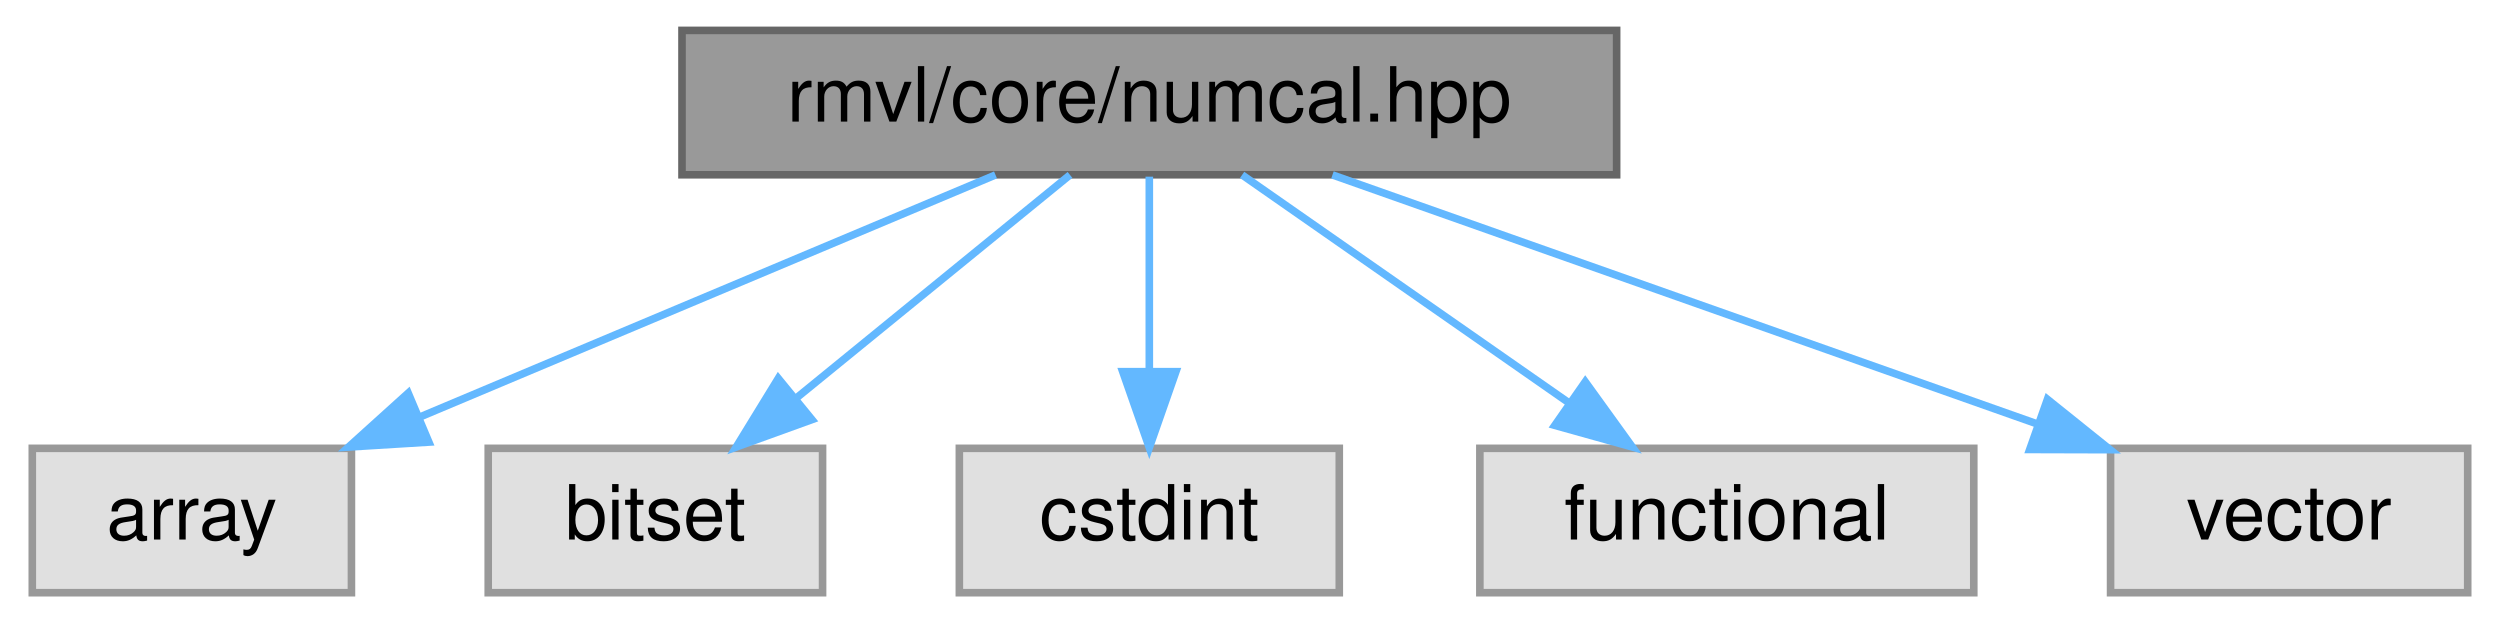
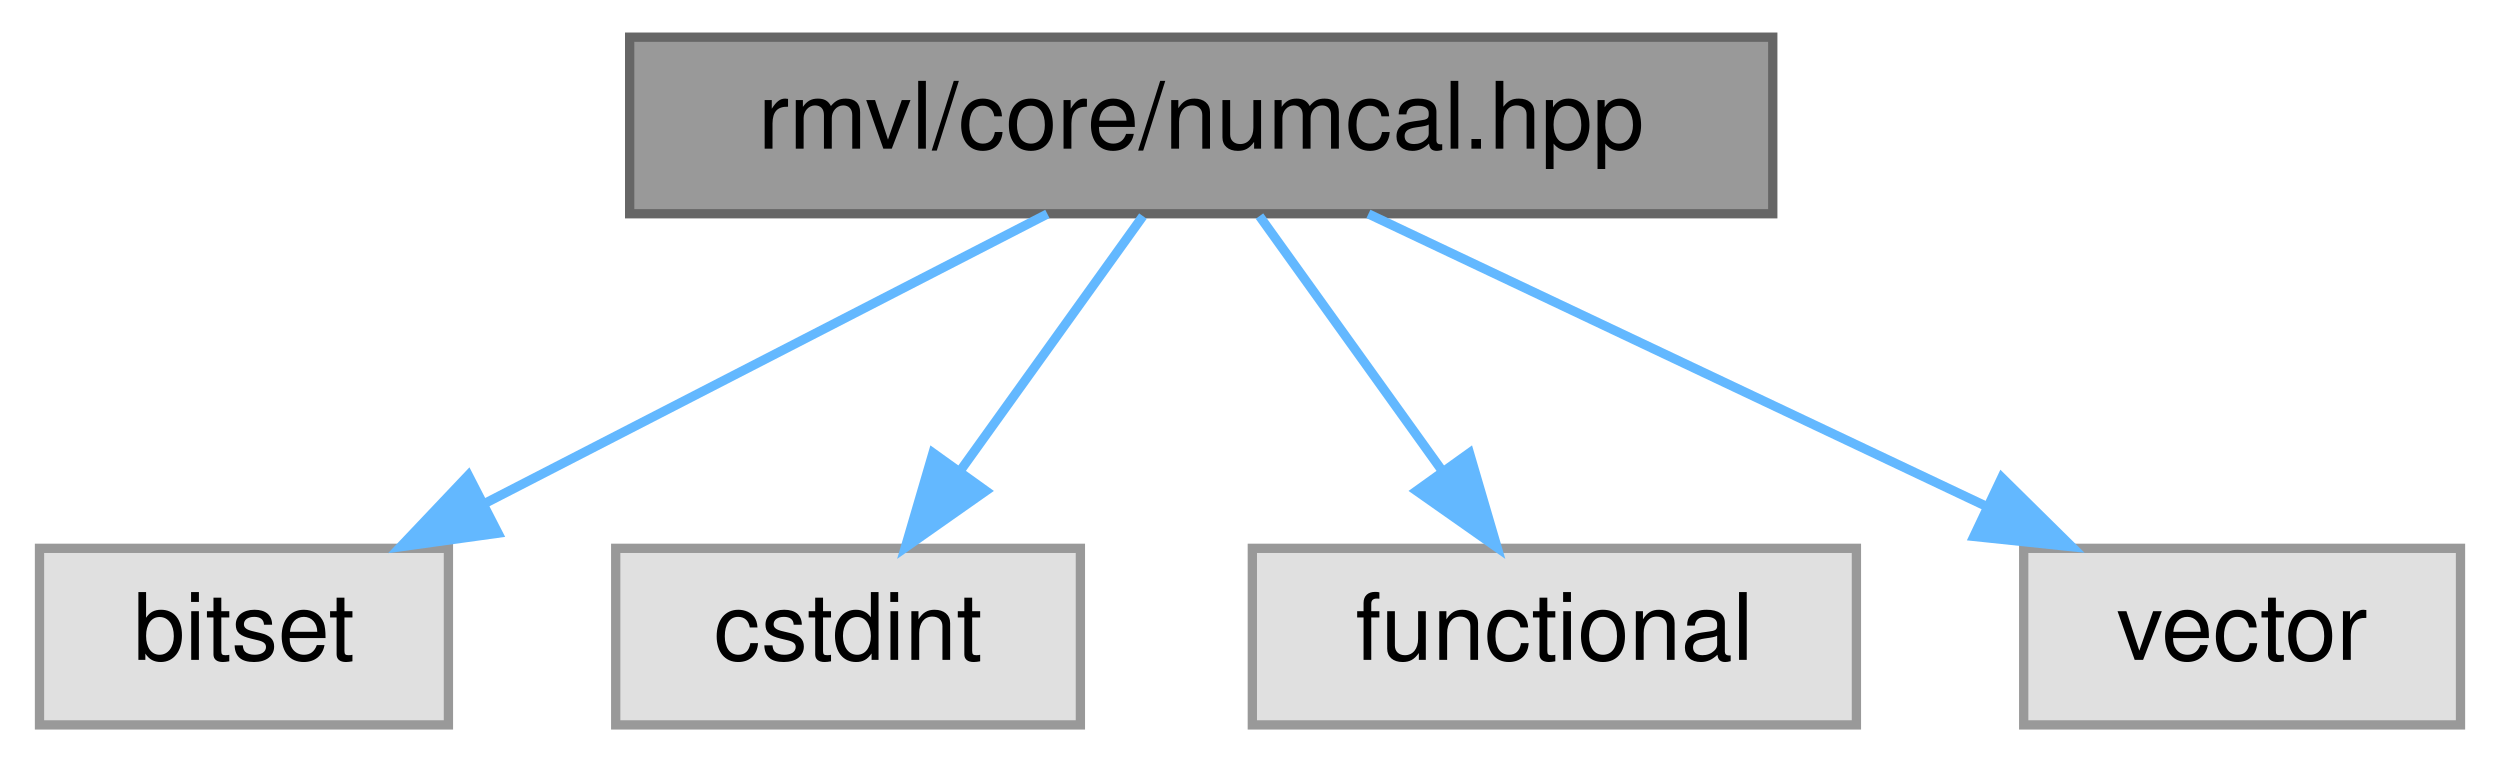
- <svg xmlns="http://www.w3.org/2000/svg" xmlns:xlink="http://www.w3.org/1999/xlink" width="329pt" height="82pt" viewBox="0.00 0.00 328.50 82.00">
+ <svg xmlns="http://www.w3.org/2000/svg" xmlns:xlink="http://www.w3.org/1999/xlink" width="269pt" height="82pt" viewBox="0.00 0.00 268.50 82.00">
  <g id="graph0" class="graph" transform="scale(1 1) rotate(0) translate(4 78)">
    <g id="Node000001" class="node">
      <g id="a_Node000001">
        <a xlink:title="Numerical Calculation Module 数值计算模块">
-           <polygon fill="#999999" stroke="#666666" points="208.5,-74 85.5,-74 85.5,-55 208.5,-55 208.5,-74" />
-           <text text-anchor="middle" x="147" y="-62" font-family="Helvetica,sans-Serif" font-size="10.00">rmvl/core/numcal.hpp</text>
+           <polygon fill="#999999" stroke="#666666" points="186.5,-74 63.5,-74 63.5,-55 186.5,-55 186.5,-74" />
+           <text text-anchor="middle" x="125" y="-62" font-family="Helvetica,sans-Serif" font-size="10.00">rmvl/core/numcal.hpp</text>
        </a>
      </g>
    </g>
    <g id="Node000002" class="node">
      <g id="a_Node000002">
        <a xlink:title=" ">
-           <polygon fill="#e0e0e0" stroke="#999999" points="42,-19 0,-19 0,0 42,0 42,-19" />
-           <text text-anchor="middle" x="21" y="-7" font-family="Helvetica,sans-Serif" font-size="10.00">array</text>
+           <polygon fill="#e0e0e0" stroke="#999999" points="44,-19 0,-19 0,0 44,0 44,-19" />
+           <text text-anchor="middle" x="22" y="-7" font-family="Helvetica,sans-Serif" font-size="10.00">bitset</text>
        </a>
      </g>
    </g>
    <g id="edge1_Node000001_Node000002" class="edge">
      <g id="a_edge1_Node000001_Node000002">
        <a xlink:title=" ">
-           <path fill="none" stroke="#63b8ff" d="M126.76,-54.98C106.3,-46.38 74.47,-32.99 51.07,-23.15" />
-           <polygon fill="#63b8ff" stroke="#63b8ff" points="52.19,-19.82 41.61,-19.17 49.47,-26.27 52.19,-19.82" />
+           <path fill="none" stroke="#63b8ff" d="M108.45,-54.98C92.11,-46.57 66.87,-33.59 47.87,-23.81" />
+           <polygon fill="#63b8ff" stroke="#63b8ff" points="49.34,-20.63 38.85,-19.17 46.14,-26.86 49.34,-20.63" />
        </a>
      </g>
    </g>
    <g id="Node000003" class="node">
      <g id="a_Node000003">
        <a xlink:title=" ">
-           <polygon fill="#e0e0e0" stroke="#999999" points="104,-19 60,-19 60,0 104,0 104,-19" />
-           <text text-anchor="middle" x="82" y="-7" font-family="Helvetica,sans-Serif" font-size="10.00">bitset</text>
+           <polygon fill="#e0e0e0" stroke="#999999" points="112,-19 62,-19 62,0 112,0 112,-19" />
+           <text text-anchor="middle" x="87" y="-7" font-family="Helvetica,sans-Serif" font-size="10.00">cstdint</text>
        </a>
      </g>
    </g>
    <g id="edge2_Node000001_Node000003" class="edge">
      <g id="a_edge2_Node000001_Node000003">
        <a xlink:title=" ">
-           <path fill="none" stroke="#63b8ff" d="M136.56,-54.98C126.85,-47.07 112.18,-35.11 100.5,-25.58" />
-           <polygon fill="#63b8ff" stroke="#63b8ff" points="102.6,-22.78 92.63,-19.17 98.17,-28.2 102.6,-22.78" />
+           <path fill="none" stroke="#63b8ff" d="M118.73,-54.75C113.41,-47.34 105.64,-36.5 99.12,-27.41" />
+           <polygon fill="#63b8ff" stroke="#63b8ff" points="101.83,-25.18 93.16,-19.09 96.14,-29.26 101.83,-25.18" />
        </a>
      </g>
    </g>
    <g id="Node000004" class="node">
      <g id="a_Node000004">
        <a xlink:title=" ">
-           <polygon fill="#e0e0e0" stroke="#999999" points="172,-19 122,-19 122,0 172,0 172,-19" />
-           <text text-anchor="middle" x="147" y="-7" font-family="Helvetica,sans-Serif" font-size="10.00">cstdint</text>
+           <polygon fill="#e0e0e0" stroke="#999999" points="195.5,-19 130.5,-19 130.5,0 195.5,0 195.5,-19" />
+           <text text-anchor="middle" x="163" y="-7" font-family="Helvetica,sans-Serif" font-size="10.00">functional</text>
        </a>
      </g>
    </g>
    <g id="edge3_Node000001_Node000004" class="edge">
      <g id="a_edge3_Node000001_Node000004">
        <a xlink:title=" ">
-           <path fill="none" stroke="#63b8ff" d="M147,-54.75C147,-47.8 147,-37.85 147,-29.13" />
-           <polygon fill="#63b8ff" stroke="#63b8ff" points="150.5,-29.09 147,-19.09 143.5,-29.09 150.5,-29.09" />
+           <path fill="none" stroke="#63b8ff" d="M131.27,-54.75C136.59,-47.34 144.36,-36.5 150.88,-27.41" />
+           <polygon fill="#63b8ff" stroke="#63b8ff" points="153.86,-29.26 156.84,-19.09 148.17,-25.18 153.86,-29.26" />
        </a>
      </g>
    </g>
    <g id="Node000005" class="node">
      <g id="a_Node000005">
        <a xlink:title=" ">
-           <polygon fill="#e0e0e0" stroke="#999999" points="255.5,-19 190.5,-19 190.5,0 255.5,0 255.5,-19" />
-           <text text-anchor="middle" x="223" y="-7" font-family="Helvetica,sans-Serif" font-size="10.00">functional</text>
+           <polygon fill="#e0e0e0" stroke="#999999" points="260.5,-19 213.5,-19 213.5,0 260.5,0 260.5,-19" />
+           <text text-anchor="middle" x="237" y="-7" font-family="Helvetica,sans-Serif" font-size="10.00">vector</text>
        </a>
      </g>
    </g>
    <g id="edge4_Node000001_Node000005" class="edge">
      <g id="a_edge4_Node000001_Node000005">
        <a xlink:title=" ">
-           <path fill="none" stroke="#63b8ff" d="M159.21,-54.98C170.78,-46.92 188.38,-34.65 202.16,-25.03" />
-           <polygon fill="#63b8ff" stroke="#63b8ff" points="204.37,-27.76 210.57,-19.17 200.36,-22.02 204.37,-27.76" />
-         </a>
-       </g>
-     </g>
-     <g id="Node000006" class="node">
-       <g id="a_Node000006">
-         <a xlink:title=" ">
-           <polygon fill="#e0e0e0" stroke="#999999" points="320.5,-19 273.5,-19 273.5,0 320.5,0 320.5,-19" />
-           <text text-anchor="middle" x="297" y="-7" font-family="Helvetica,sans-Serif" font-size="10.00">vector</text>
-         </a>
-       </g>
-     </g>
-     <g id="edge5_Node000001_Node000006" class="edge">
-       <g id="a_edge5_Node000001_Node000006">
-         <a xlink:title=" ">
-           <path fill="none" stroke="#63b8ff" d="M171.1,-54.98C196.18,-46.12 235.63,-32.18 263.68,-22.27" />
-           <polygon fill="#63b8ff" stroke="#63b8ff" points="265.19,-25.45 273.45,-18.82 262.86,-18.85 265.19,-25.45" />
+           <path fill="none" stroke="#63b8ff" d="M142.99,-54.98C160.93,-46.5 188.72,-33.35 209.43,-23.54" />
+           <polygon fill="#63b8ff" stroke="#63b8ff" points="211.14,-26.61 218.68,-19.17 208.14,-20.28 211.14,-26.61" />
        </a>
      </g>
    </g>
  </g>
</svg>
